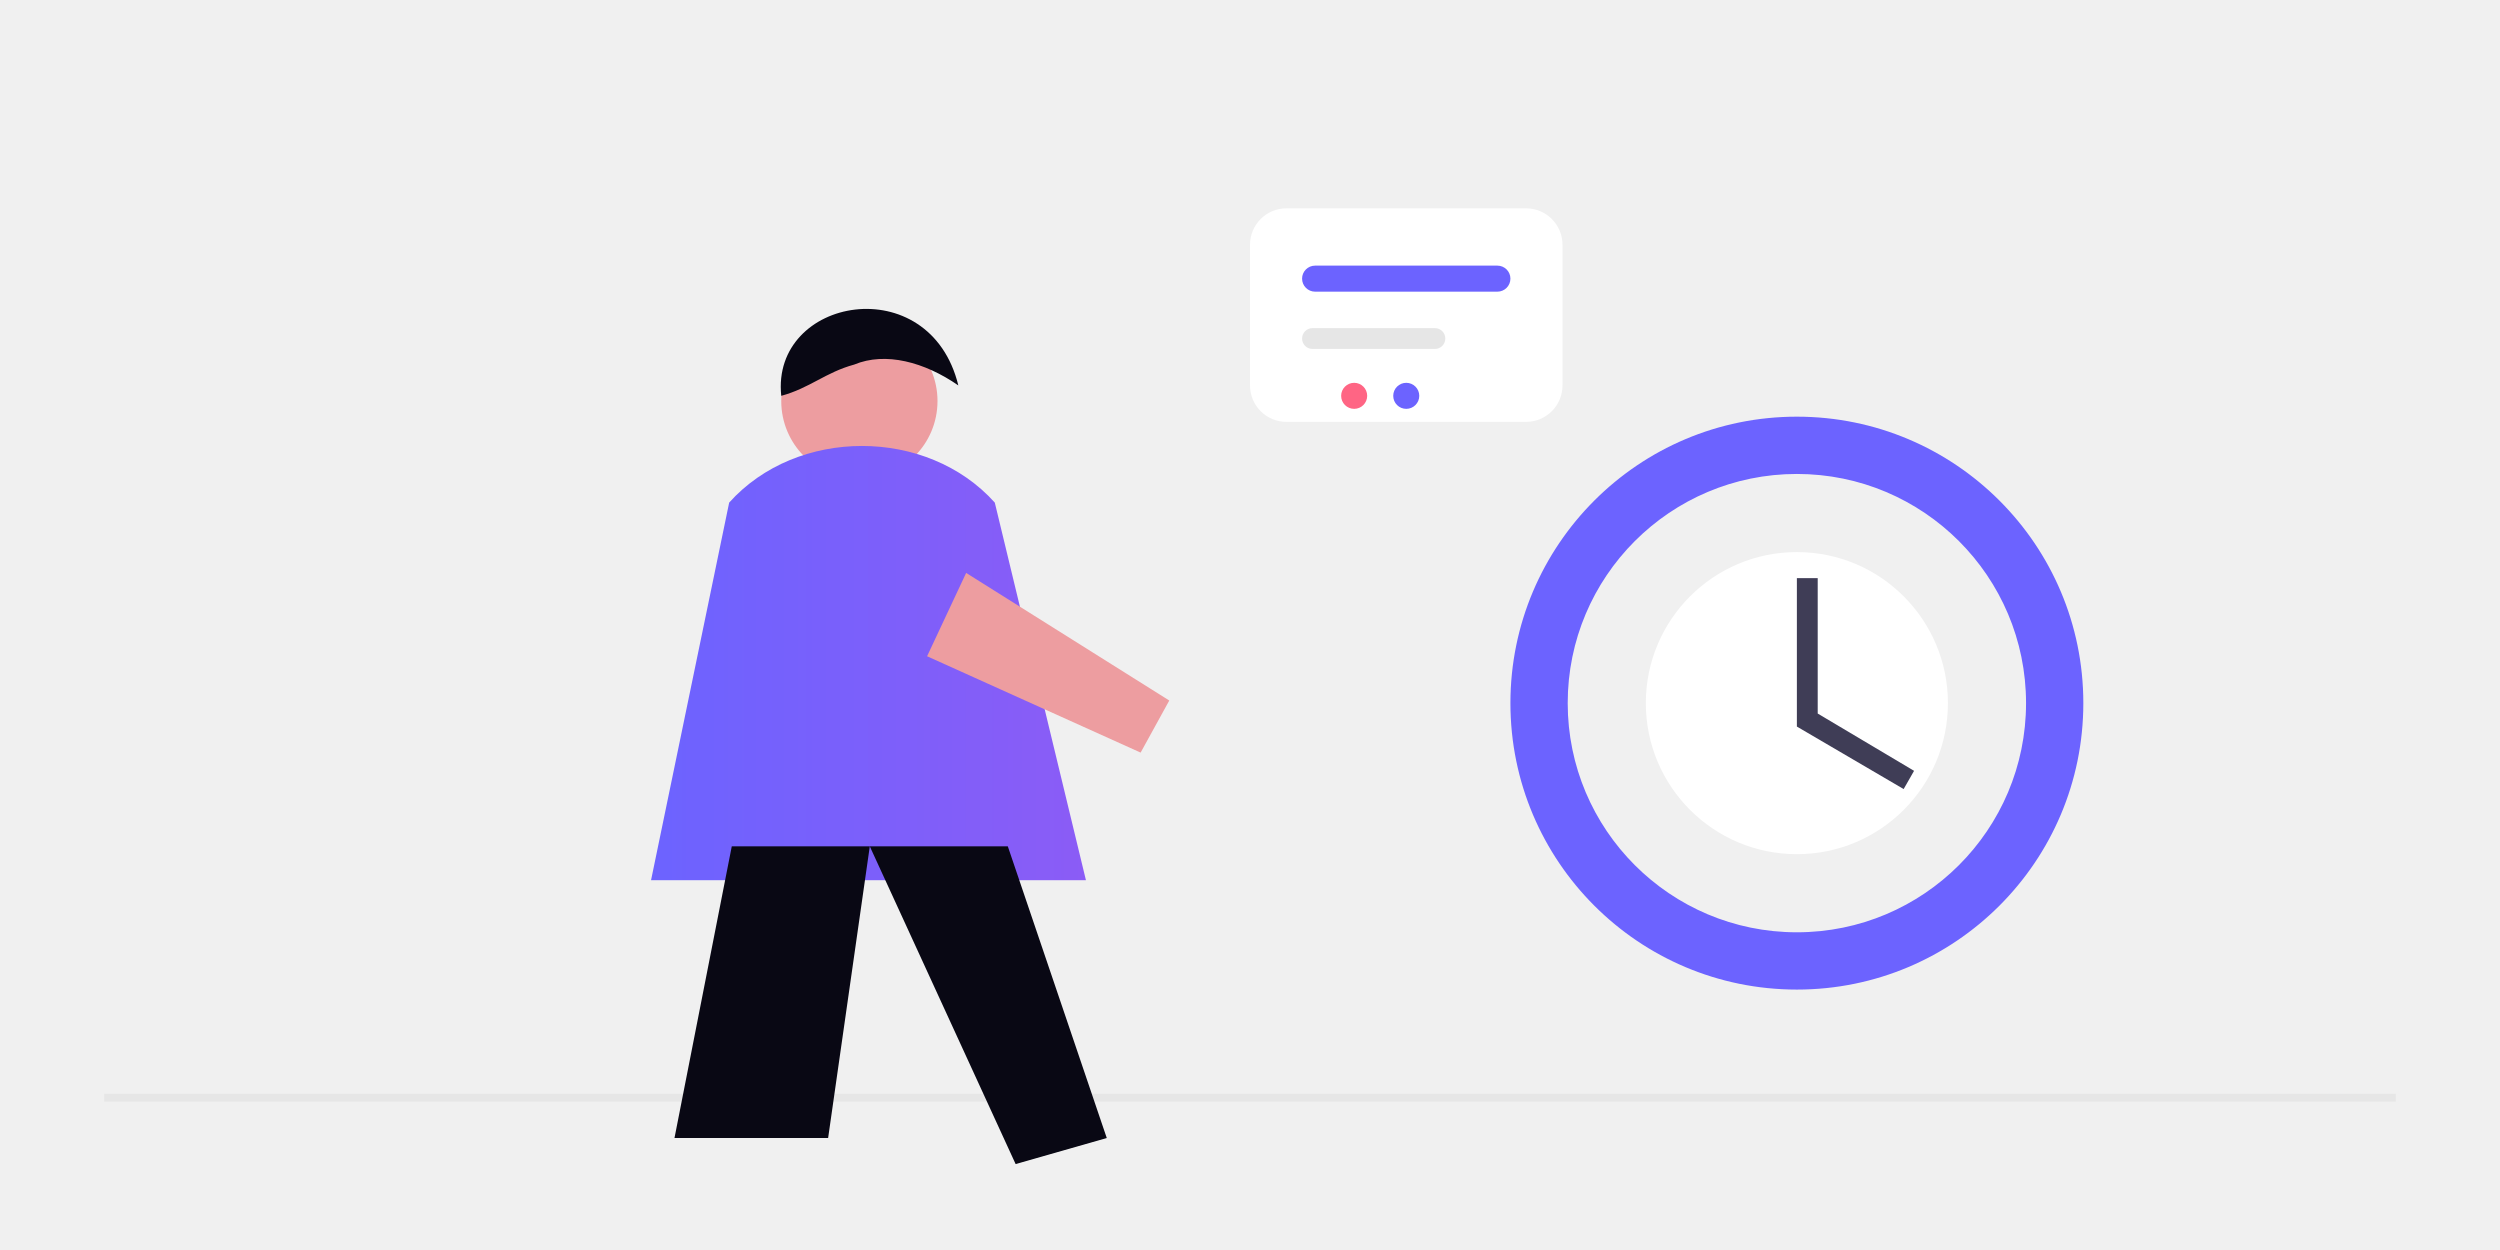
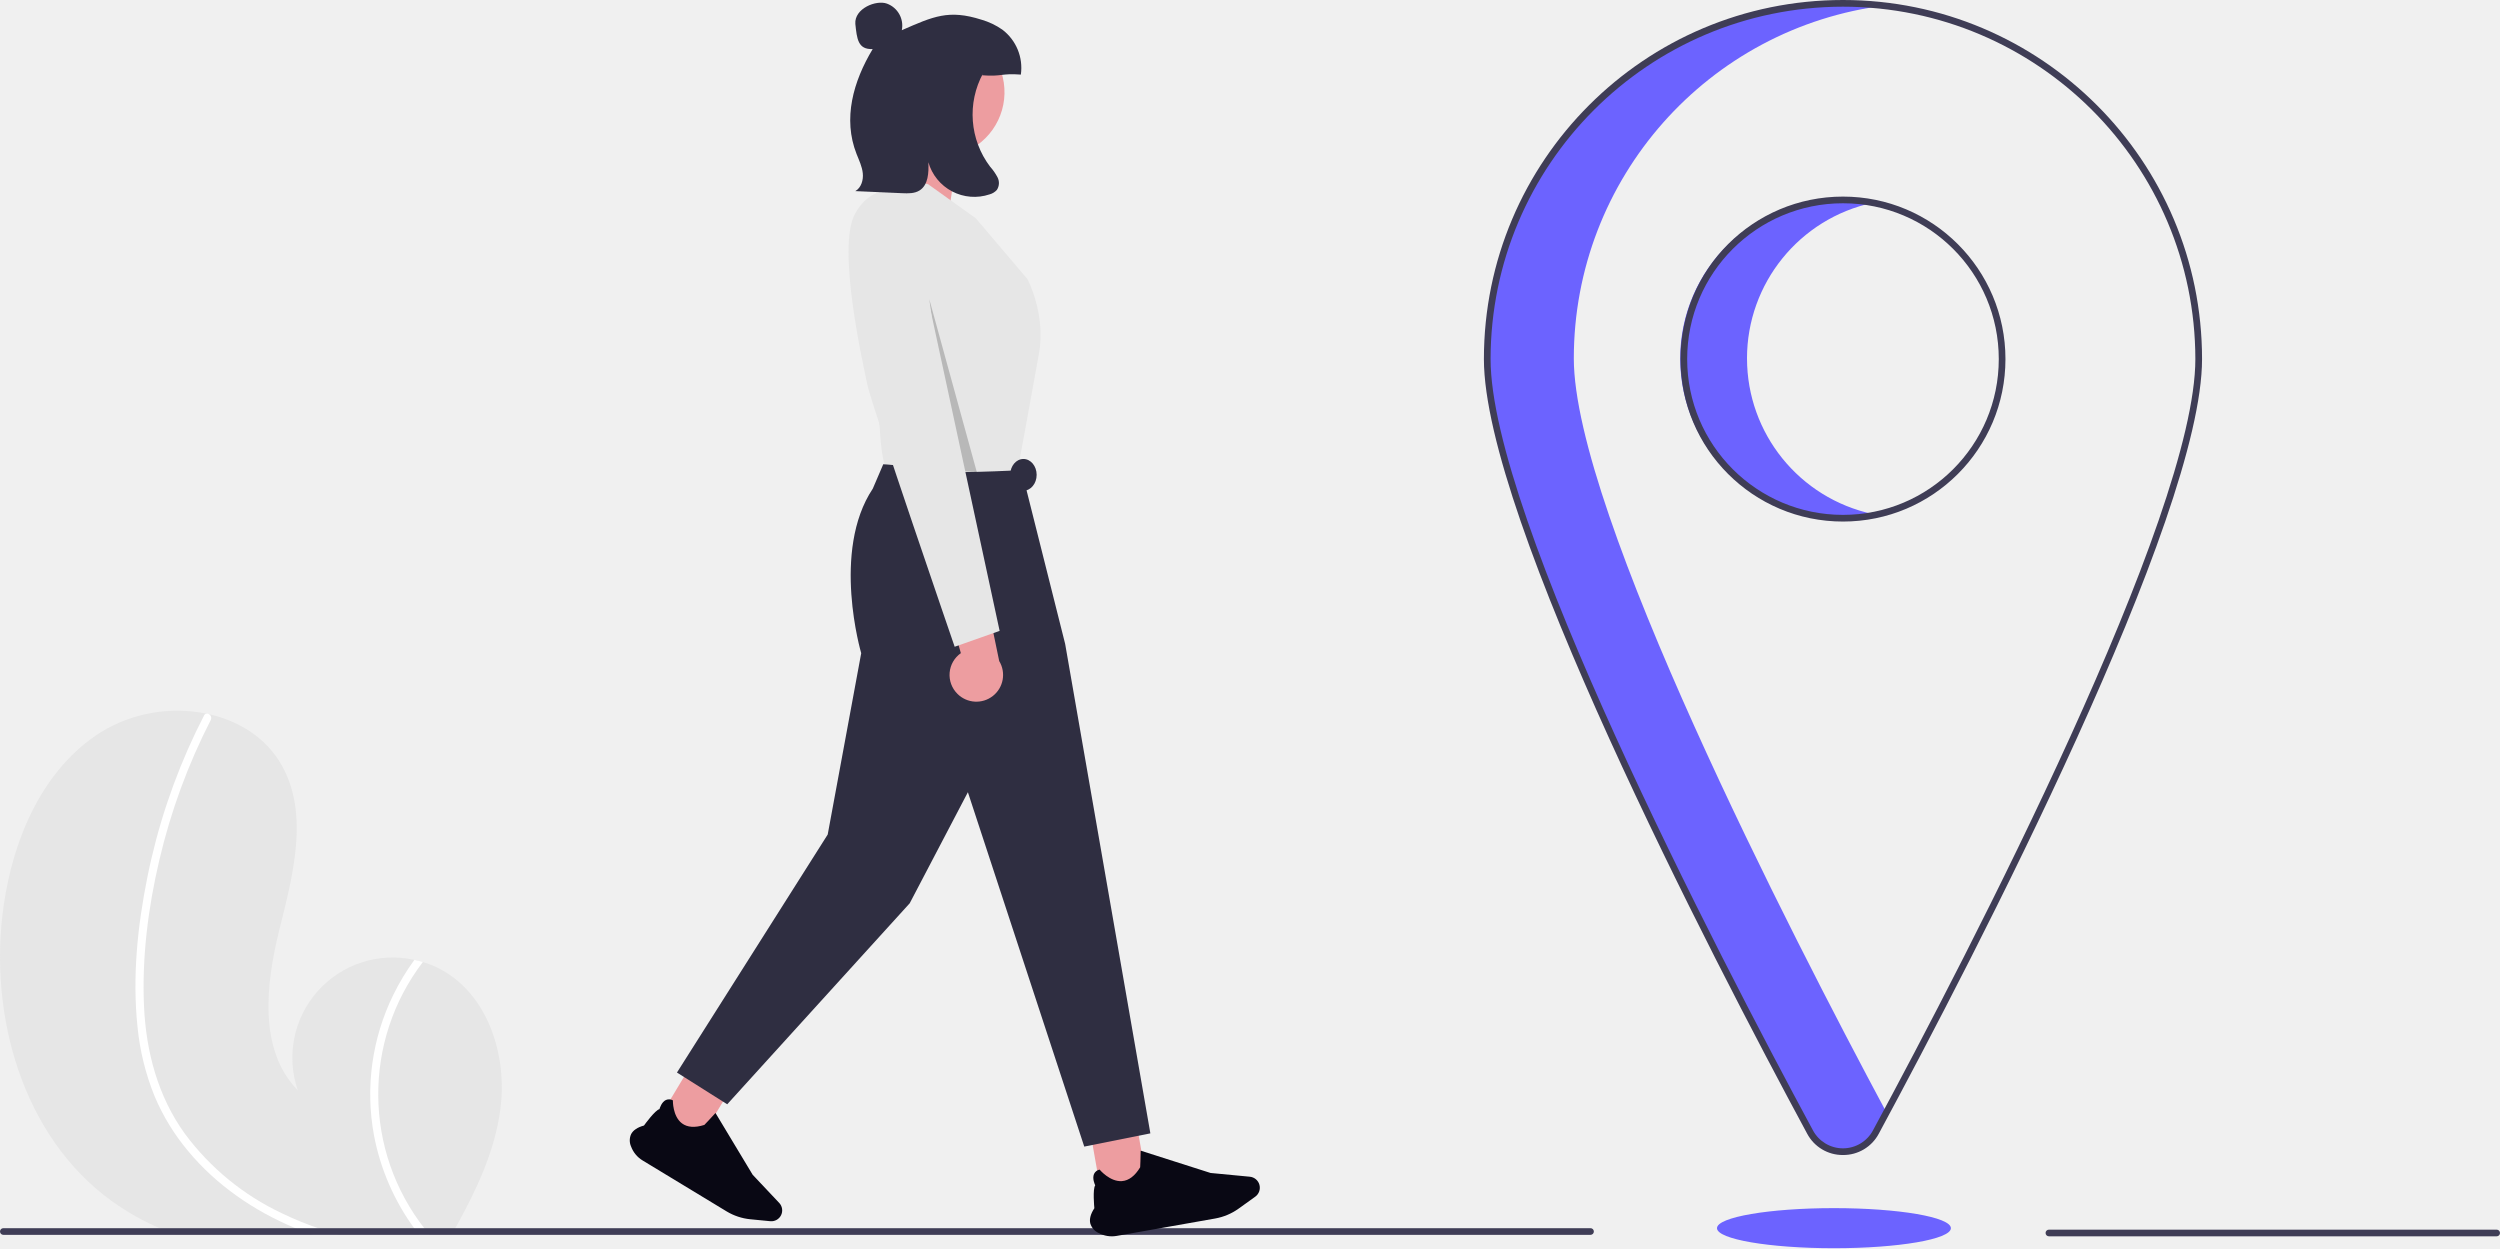
- <svg xmlns="http://www.w3.org/2000/svg" viewBox="0 0 960 480" role="img" aria-labelledby="title">
-   <defs>
-     <linearGradient id="g" x1="0" x2="1">
-       <stop stop-color="#6c63ff" />
-       <stop offset="1" stop-color="#8b5cf6" />
-     </linearGradient>
-   </defs>
-   <path fill="#e6e6e6" d="M40 420h880v3H40z" />
-   <path fill="#6c63ff" d="M690 160a110 110 0 1 1 0 220 110 110 0 0 1 0-220zm0 22a88 88 0 1 0 0 176 88 88 0 0 0 0-176z" />
-   <circle cx="690" cy="270" r="58" fill="#fff" />
-   <path fill="#3f3d56" d="M690 222h8v52l37 22-4 7-41-24z" />
-   <g transform="translate(250 100)">
-     <circle cx="80" cy="54" r="30" fill="#ed9da0" />
-     <path fill="#090814" d="M50 52c-4-38 57-49 68-4-13-9-28-13-40-8-11 3-17 9-28 12z" />
-     <path fill="url(#g)" d="M30 93c26-29 76-29 102 0l35 145H0z" />
-     <path fill="#090814" d="M31 225h53l-16 112H9zM84 225h53l38 112-35 10z" />
-     <path fill="#ed9da0" d="M121 120l78 49-11 20-82-37z" />
+ <svg xmlns="http://www.w3.org/2000/svg" width="960" height="479.317" viewBox="0 0 960 479.317" role="img" artist="Katerina Limpitsouni" source="https://undraw.co/">
+   <g transform="translate(-602 -374)">
+     <g transform="translate(602.009 646.905)">
+       <path d="M418.1,599.914c-2.1,16.521-9.413,31.753-17.569,46.407-.4.732-.808,1.452-1.223,2.184H293.628c-1.878-.666-3.724-1.4-5.558-2.184a97.9,97.9,0,0,1-19.142-10.712c-34.374-24.765-47.608-71.565-41.624-113.495,3.7-26.064,15.145-52.664,37.409-66.695a56.225,56.225,0,0,1,40.379-7.076q.541.1,1.081.229c11.64,2.621,22.013,9.128,27.92,19.622,10.614,18.858,4.291,42.214-.928,63.2s-8.025,46.112,7.076,61.6a38.519,38.519,0,0,1,44.791-50.076c1.092.229,2.173.491,3.243.819a35.707,35.707,0,0,1,7.371,3.09C413.456,556.772,420.663,579.681,418.1,599.914Z" transform="translate(-225.915 -447.226)" fill="#e6e6e6" />
+       <path d="M344.818,646.229c2.359.8,4.739,1.518,7.13,2.184h-10.34q-2.883-1.016-5.722-2.184c-.415-.164-.841-.339-1.256-.513-15.6-6.541-29.973-16.368-40.838-29.449a82.606,82.606,0,0,1-12.885-21.041,95.313,95.313,0,0,1-6.6-26.927c-1.966-18.978.033-38.48,3.789-57.119a238.159,238.159,0,0,1,18.628-55.863q1.539-3.194,3.166-6.355a1.284,1.284,0,0,1,.819-.71,1.435,1.435,0,0,1,1.081.229,1.687,1.687,0,0,1,.666,2.228A235.492,235.492,0,0,0,282.7,504.552c-4.28,18.235-6.715,37.311-5.874,56.049.786,17.515,5.362,34.734,15.745,49.06a98.91,98.91,0,0,0,37.049,30.4,124.44,124.44,0,0,0,15.2,6.169Z" transform="translate(-221.536 -447.134)" fill="#fff" />
+       <path d="M378.908,640.449H374.9c-.568-.721-1.114-1.452-1.649-2.184a88.733,88.733,0,0,1-15.724-36.132A86.7,86.7,0,0,1,365,548.225a89.056,89.056,0,0,1,8.069-13.365c1.092.229,2.173.491,3.243.819a83.773,83.773,0,0,0,.83,102.586C377.717,639.008,378.307,639.739,378.908,640.449Z" transform="translate(-213.947 -439.17)" fill="#fff" />
+     </g>
+     <path d="M837.949,630.843a1.279,1.279,0,0,1-1.283,1.283H227.191a1.283,1.283,0,0,1,0-2.566H836.665a1.279,1.279,0,0,1,1.283,1.283Z" transform="translate(376.093 216.058)" fill="#3f3d56" />
+     <ellipse cx="44.909" cy="7.699" rx="44.909" ry="7.699" transform="translate(1261.324 837.92)" fill="#6c63ff" style="isolation:isolate" />
+     <path d="M1011.312,632.566H839.376a1.283,1.283,0,1,1,0-2.566h171.936a1.283,1.283,0,0,1,0,2.566Z" transform="translate(549.405 216.183)" fill="#3f3d56" />
+     <path d="M754.4,382.749A61.123,61.123,0,0,1,802.676,323a61.111,61.111,0,1,0,.01,119.5,61.125,61.125,0,0,1-48.28-59.751Z" transform="translate(518.448 128.884)" fill="#6c63ff" style="isolation:isolate" />
+     <path d="M704.269,399.4A136.618,136.618,0,0,1,824.181,263.82,136.654,136.654,0,0,0,670.908,399.4c0,61.276,90.114,234.07,123.959,296.808a14.358,14.358,0,0,0,25.285,0c1.267-2.348,2.621-4.868,4.038-7.513C787.755,620.679,704.269,458.387,704.269,399.4Z" transform="translate(502.075 112.228)" fill="#6c63ff" style="isolation:isolate" />
+     <path d="M807.884,705.527a15.432,15.432,0,0,1-13.771-8.226C756.8,628.127,670,460.673,670,399.885a137.885,137.885,0,1,1,275.77,0c0,60.793-86.8,228.244-124.114,297.416a15.432,15.432,0,0,1-13.772,8.226Zm0-440.961A135.472,135.472,0,0,0,672.566,399.885c0,60.2,86.581,227.195,123.8,296.2a13.076,13.076,0,0,0,23.027,0c37.225-69,123.806-235.989,123.806-296.2A135.471,135.471,0,0,0,807.885,264.566Z" transform="translate(501.818 112)" fill="#3f3d56" />
+     <path d="M791.229,445.623a62.394,62.394,0,1,1,62.393-62.394,62.395,62.395,0,0,1-62.393,62.394Zm0-122.223a59.828,59.828,0,1,0,59.827,59.828A59.828,59.828,0,0,0,791.229,323.4Z" transform="translate(518.474 128.656)" fill="#3f3d56" />
+     <g transform="translate(843.829 375.033)">
+       <g transform="translate(0 409.31)">
+         <path d="M30.385,29.147,15.2,20.021,27.226,0,42.413,9.131Z" transform="translate(-4.494 -0.004)" fill="#ed9da0" />
+         <path d="M5.151,29.727a5.789,5.789,0,0,1,.032-4.746c.779-1.5,2.437-2.612,4.938-3.3.318-.441,4.271-5.9,5.945-6.292.1-.362.8-2.724,2.479-3.514A2.986,2.986,0,0,1,21.179,12l.041.02,0,.046c0,.06-.138,6.053,3.473,8.775,2.069,1.562,4.966,1.765,8.608.607.186-.133,2.614-2.769,4.209-4.514l.065-.074L51.853,40.59l10.2,10.82a4.17,4.17,0,0,1-3.435,7.013l-7.67-.746a21.733,21.733,0,0,1-9.108-3.027L9.623,35.116a10.521,10.521,0,0,1-4.468-5.387Z" transform="translate(-4.658 0.177)" fill="#090814" />
+       </g>
+       <g transform="translate(176.707 431.368)">
+         <path d="M4.316,3.132,22.082-.006l4.135,23.415L8.453,26.547Z" transform="translate(-4.011 0.006)" fill="#ed9da0" />
+         <path d="M7.309,40.9a5.89,5.89,0,0,1-3.158-3.653c-.411-1.672.114-3.636,1.562-5.839-.054-.55-.684-7.38.33-8.8-.165-.342-1.216-2.616-.46-4.355a3.037,3.037,0,0,1,2.1-1.674l.046-.008.03.036c.04.047,3.957,4.725,8.547,4.386,2.633-.191,4.986-1.982,7-5.313.051-.229.142-3.871.192-6.279V9.3L50.342,17.87l15.064,1.437a4.245,4.245,0,0,1,2.078,7.674l-6.376,4.578a22.139,22.139,0,0,1-9,3.794L14.343,42.024A10.714,10.714,0,0,1,7.308,40.9Z" transform="translate(-4.015 0.151)" fill="#090814" />
+       </g>
+       <path d="M9.765,65.077l1.492-19.317a24.915,24.915,0,1,1,20.493,3.126l-2.756,18.6Z" transform="translate(94.065 9.454)" fill="#ed9da0" />
+       <path d="M764.144,317.572l5.22,1.459,18.318,13.092,19.825,23.347s7.119,13.348,4.449,28.477-8.522,46.641-8.522,46.641-48.5-.332-50.282-3-2.357-14.8-2.357-14.8l-7.119-79.2s8.009-13.348,12.458-13.348A14.858,14.858,0,0,0,764.144,317.572Z" transform="translate(-654.797 -249.326)" fill="#e6e6e6" />
+       <path d="M781.383,424.9s9.337.458,15.566,2.238,37.511,0,37.511,0l16.772,66.742,32.722,187.957-25.389,5.078L813.881,550.83l-22.342,42.654-70.074,77.183-19.3-12.187,57.887-91.4,12.866-69.639s-11.569-39.155,4.45-63.182Z" transform="translate(-684.042 -247.656)" fill="#2f2e41" />
+       <path d="M531.148,179.609l8.9,65.852,9.334.486Z" transform="translate(-416.121 -65.726)" opacity="0.2" style="isolation:isolate" />
+       <ellipse cx="5.078" cy="6.093" rx="5.078" ry="6.093" transform="translate(146.088 175.214)" fill="#2f2e41" />
+       <path d="M766.456,512.453a10.212,10.212,0,0,1,1.341-15.6l-9.938-34.9,17.985,5.674,6.68,32.275a10.268,10.268,0,0,1-16.068,12.556Z" transform="translate(-640.655 -247.078)" fill="#ed9da0" />
+       <path d="M780.973,322.352s-11.984-5.188-19.26,7.873,3.224,58.454,4.7,65.821,33.513,100.541,33.513,100.541l17.265-6.093Z" transform="translate(-675.163 -249.267)" fill="#e6e6e6" />
+       <path d="M770.91,250.738a8.989,8.989,0,0,1,5.693,10.2c12.1-5.294,18.015-8.052,30.6-4.036a27.238,27.238,0,0,1,8.006,3.82,18.445,18.445,0,0,1,7.108,17.262c-7.651-.589-7.178.853-14.83.263l.353-.814a33.147,33.147,0,0,0,2.678,35.918,19.84,19.84,0,0,1,2.863,4.129,4.79,4.79,0,0,1-.276,4.79,5.771,5.771,0,0,1-2.795,1.707A18.363,18.363,0,0,1,786.8,311.646c.178,3.97-.023,8.711-3.387,10.827-1.933,1.216-4.376,1.154-6.658,1.053l-18-.8c2.261-1.313,3.132-4.241,2.865-6.842s-1.44-5.006-2.4-7.439c-5.321-13.514-1.288-27.824,6.2-40.27-5.709.252-6.05-3.965-6.662-9.646C758.313,252.618,766.762,249.2,770.91,250.738Z" transform="translate(-672.136 -250.371)" fill="#2f2e41" />
+     </g>
  </g>
-   <rect x="480" y="80" width="120" height="82" rx="14" fill="#fff" />
-   <rect x="500" y="102" width="80" height="10" rx="5" fill="#6c63ff" />
-   <rect x="500" y="126" width="55" height="8" rx="4" fill="#e6e6e6" />
-   <circle cx="520" cy="152" r="5" fill="#ff6584" />
-   <circle cx="540" cy="152" r="5" fill="#6c63ff" />
</svg>
